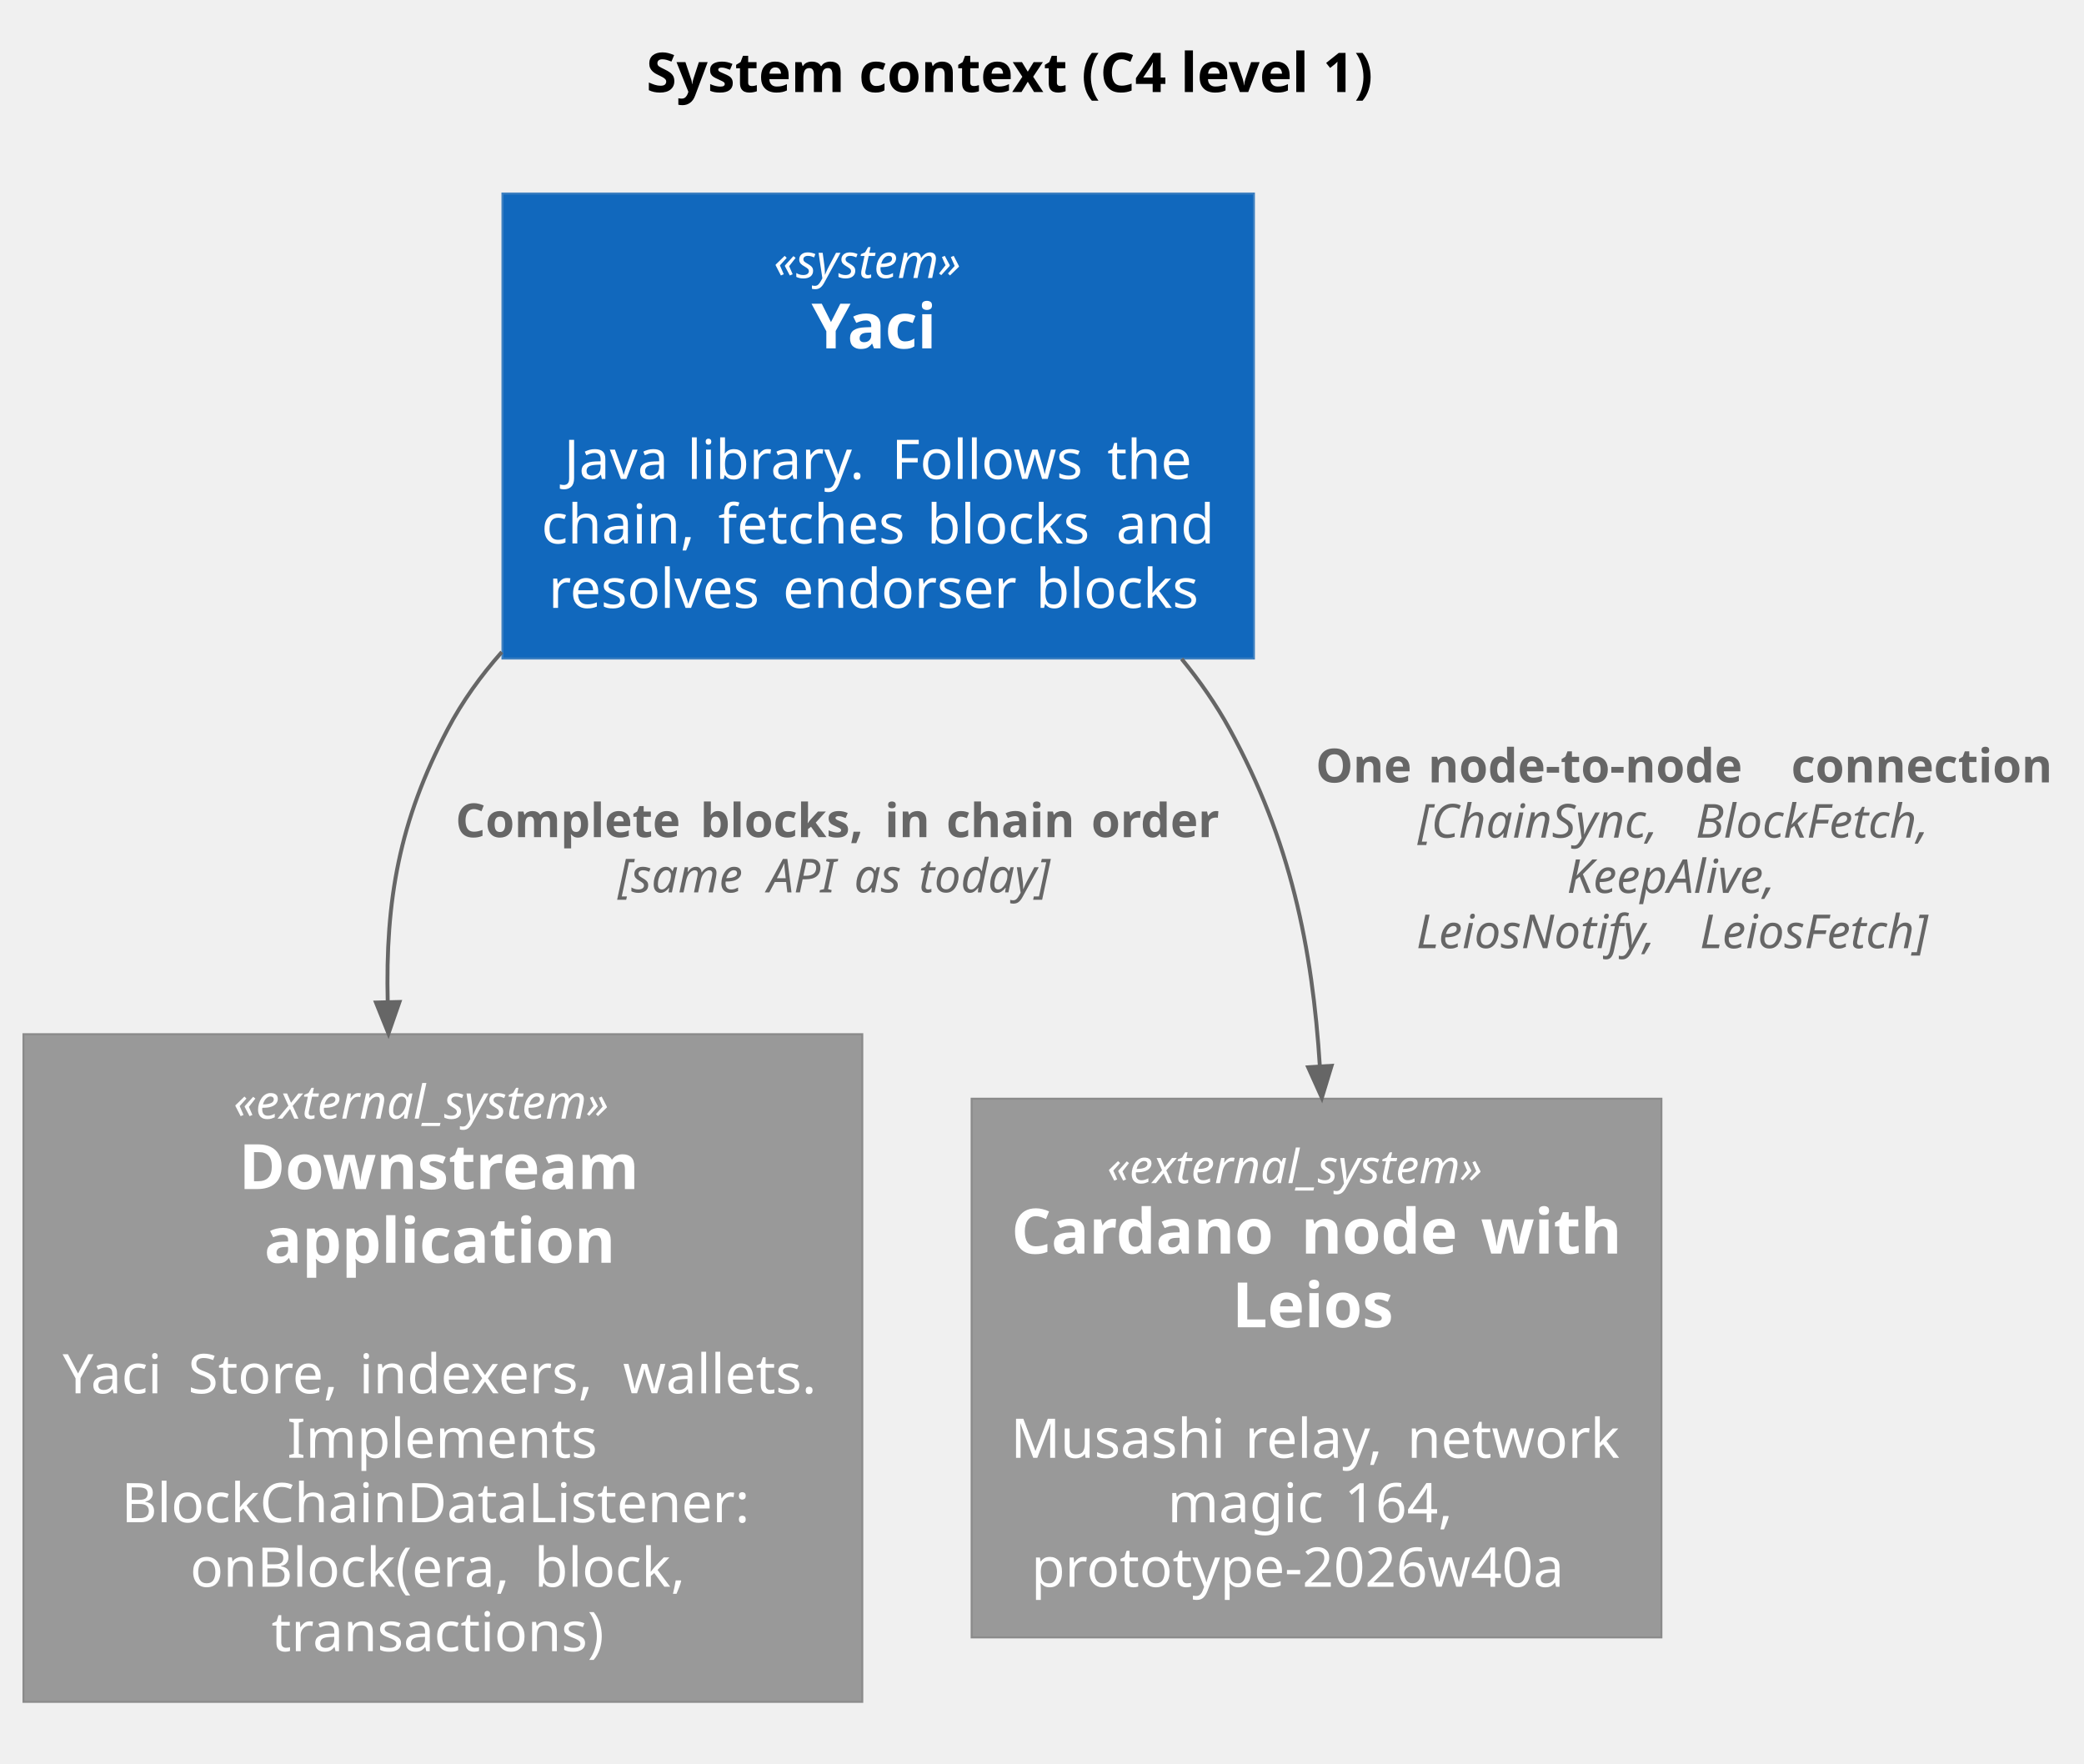
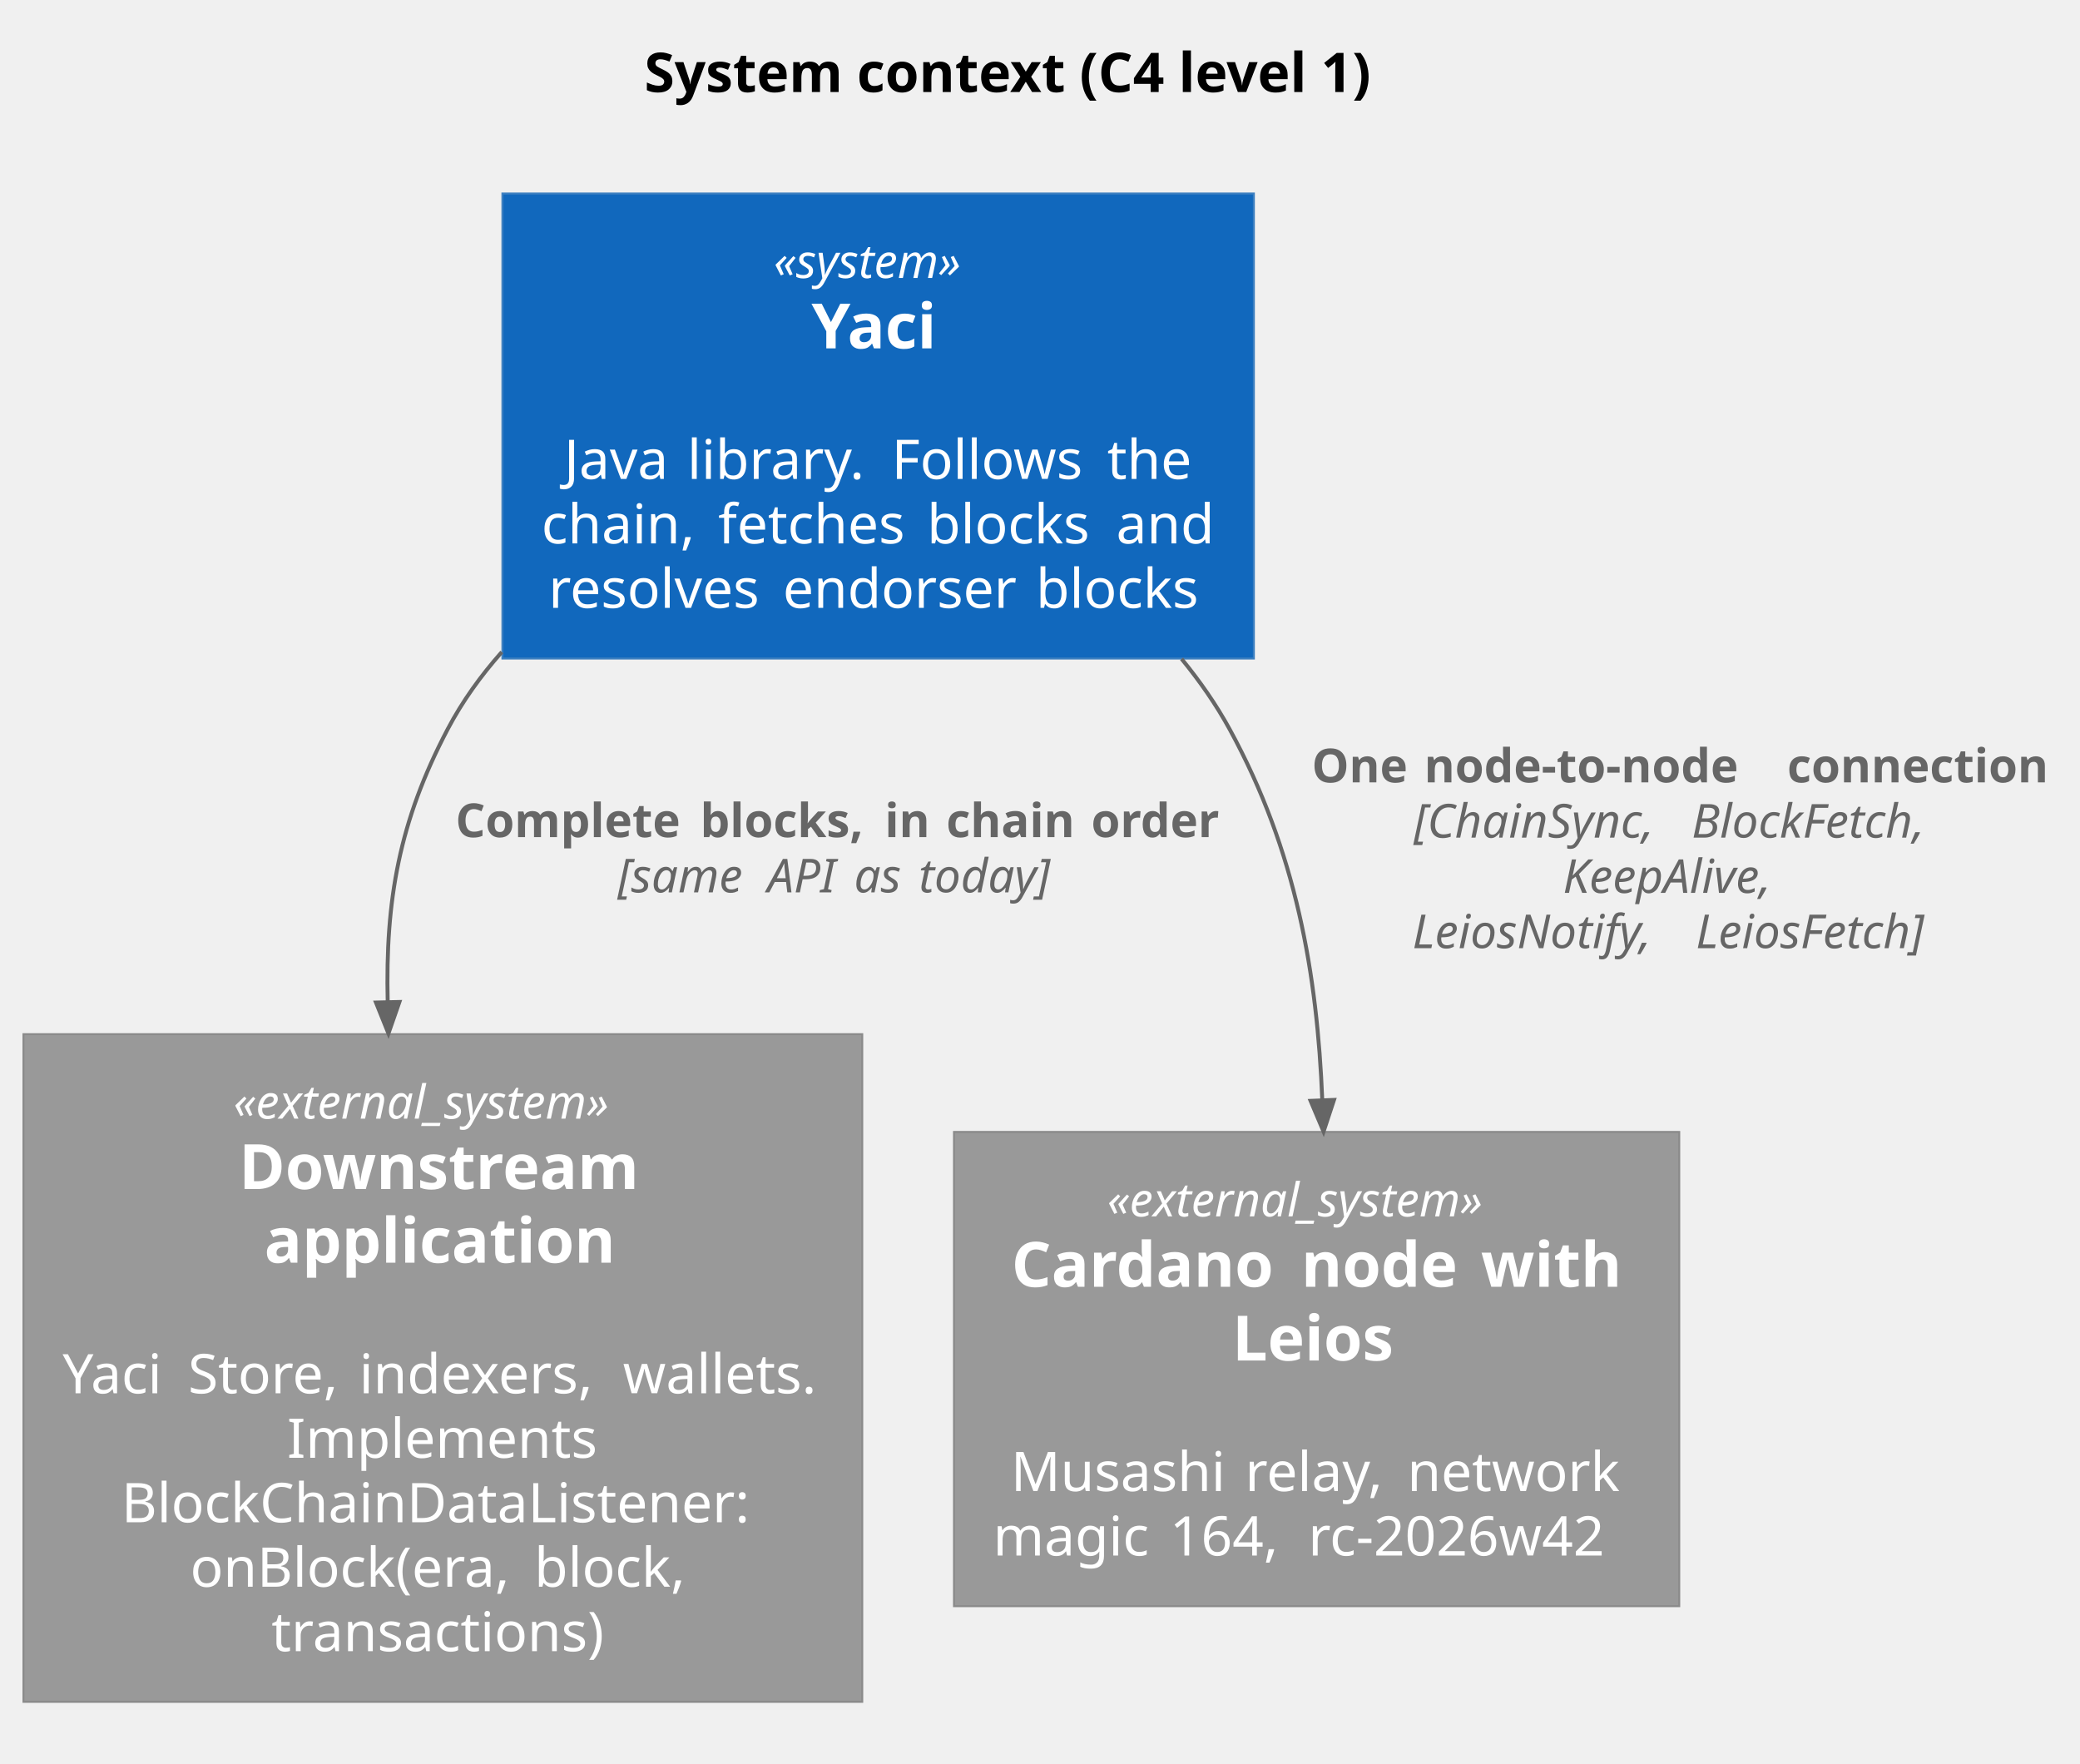
- <svg xmlns="http://www.w3.org/2000/svg" version="1.1" data-diagram-type="DESCRIPTION" style="width:533px;height:451px;background:#FFFFFF;" width="533px" height="451px" viewBox="0 0 533 451" zoomAndPan="magnify" preserveAspectRatio="none" contentStyleType="text/css">
+ <svg xmlns="http://www.w3.org/2000/svg" version="1.1" data-diagram-type="DESCRIPTION" style="width:532px;height:451px;background:#FFFFFF;" width="532px" height="451px" viewBox="0 0 532 451" zoomAndPan="magnify" preserveAspectRatio="none" contentStyleType="text/css">
  <defs />
  <g font-family="sans-serif" lengthAdjust="spacing">
    <g class="title" data-source-line="4">
-       <text x="165.309" y="23.535" fill="#000" font-size="14" textLength="196.034" font-weight="700">System context (C4 level 1)</text>
+       <text x="164.809" y="23.535" fill="#000" font-size="14" textLength="196.034" font-weight="700">System context (C4 level 1)</text>
    </g>
    <g class="entity" data-qualified-name="app" id="ent0001" data-source-line="212">
      <rect x="6" y="264.488" width="214.537" height="170.75" fill="#999" style="stroke:#8A8A8A;stroke-width:0.5;" />
      <text x="59.705" y="286.09" fill="#FFF" font-size="12" textLength="107.127" font-style="italic">«external_system»</text>
      <text x="61.108" y="304.09" fill="#FFF" font-size="16" textLength="104.32" font-weight="700">Downstream</text>
      <text x="67.593" y="322.934" fill="#FFF" font-size="16" textLength="91.352" font-weight="700">application</text>
      <text x="111.054" y="339.844" fill="#FFF" font-size="14"> </text>
      <text x="16" y="356.332" fill="#FFF" font-size="14" textLength="27.672">Yaci</text>
      <text x="43.672" y="356.332" fill="#FFF" font-size="14"> </text>
      <text x="48.102" y="356.332" fill="#FFF" font-size="14" textLength="39.334">Store,</text>
      <text x="87.436" y="356.332" fill="#FFF" font-size="14"> </text>
      <text x="91.865" y="356.332" fill="#FFF" font-size="14" textLength="63.027">indexers,</text>
      <text x="154.893" y="356.332" fill="#FFF" font-size="14"> </text>
      <text x="159.322" y="356.332" fill="#FFF" font-size="14" textLength="51.215">wallets.</text>
      <text x="73.422" y="372.82" fill="#FFF" font-size="14" textLength="79.693">Implements</text>
      <text x="31.063" y="389.309" fill="#FFF" font-size="14" textLength="164.411">BlockChainDataListener:</text>
      <text x="48.642" y="405.797" fill="#FFF" font-size="14" textLength="83.583">onBlock(era,</text>
      <text x="132.225" y="405.797" fill="#FFF" font-size="14"> </text>
      <text x="136.654" y="405.797" fill="#FFF" font-size="14" textLength="41.241">block,</text>
      <text x="69.426" y="422.285" fill="#FFF" font-size="14" textLength="87.685">transactions)</text>
    </g>
    <g class="entity" data-qualified-name="yaci" id="ent0002" data-source-line="197">
      <rect x="128.5" y="49.488" width="192.204" height="118.93" fill="#1168BD" style="stroke:#3C7FC0;stroke-width:0.5;" />
      <text x="197.875" y="71.09" fill="#FFF" font-size="12" textLength="53.455" font-style="italic">«system»</text>
      <text x="207.547" y="89.09" fill="#FFF" font-size="16" textLength="34.109" font-weight="700">Yaci</text>
      <text x="222.387" y="106" fill="#FFF" font-size="14"> </text>
      <text x="144.283" y="122.488" fill="#FFF" font-size="14" textLength="27.063">Java</text>
      <text x="171.347" y="122.488" fill="#FFF" font-size="14"> </text>
      <text x="175.776" y="122.488" fill="#FFF" font-size="14" textLength="47.838">library.</text>
      <text x="223.614" y="122.488" fill="#FFF" font-size="14"> </text>
      <text x="228.044" y="122.488" fill="#FFF" font-size="14" textLength="50.723">Follows</text>
      <text x="278.767" y="122.488" fill="#FFF" font-size="14"> </text>
      <text x="283.196" y="122.488" fill="#FFF" font-size="14" textLength="21.725">the</text>
      <text x="138.5" y="138.977" fill="#FFF" font-size="14" textLength="40.756">chain,</text>
      <text x="179.256" y="138.977" fill="#FFF" font-size="14"> </text>
      <text x="183.686" y="138.977" fill="#FFF" font-size="14" textLength="48.979">fetches</text>
      <text x="232.665" y="138.977" fill="#FFF" font-size="14"> </text>
      <text x="237.095" y="138.977" fill="#FFF" font-size="14" textLength="43.948">blocks</text>
      <text x="281.043" y="138.977" fill="#FFF" font-size="14"> </text>
      <text x="285.473" y="138.977" fill="#FFF" font-size="14" textLength="25.231">and</text>
      <text x="140.305" y="155.465" fill="#FFF" font-size="14" textLength="55.494">resolves</text>
      <text x="195.799" y="155.465" fill="#FFF" font-size="14"> </text>
      <text x="200.229" y="155.465" fill="#FFF" font-size="14" textLength="60.293">endorser</text>
      <text x="260.521" y="155.465" fill="#FFF" font-size="14"> </text>
      <text x="264.951" y="155.465" fill="#FFF" font-size="14" textLength="43.948">blocks</text>
    </g>
    <g class="entity" data-qualified-name="node" id="ent0003" data-source-line="212">
-       <rect x="248.5" y="280.988" width="176.42" height="137.773" fill="#999" style="stroke:#8A8A8A;stroke-width:0.5;" />
-       <text x="283.146" y="302.59" fill="#FFF" font-size="12" textLength="107.127" font-style="italic">«external_system»</text>
-       <text x="258.679" y="320.59" fill="#FFF" font-size="16" textLength="68.813" font-weight="700">Cardano</text>
-       <text x="327.491" y="320.59" fill="#FFF" font-size="16" font-weight="700"> </text>
-       <text x="332.765" y="320.59" fill="#FFF" font-size="16" textLength="40.703" font-weight="700">node</text>
-       <text x="373.468" y="320.59" fill="#FFF" font-size="16" font-weight="700"> </text>
-       <text x="378.741" y="320.59" fill="#FFF" font-size="16" textLength="36" font-weight="700">with</text>
-       <text x="315.136" y="339.434" fill="#FFF" font-size="16" textLength="43.148" font-weight="700">Leios</text>
-       <text x="334.495" y="356.344" fill="#FFF" font-size="14"> </text>
-       <text x="258.5" y="372.832" fill="#FFF" font-size="14" textLength="55.487">Musashi</text>
-       <text x="313.987" y="372.832" fill="#FFF" font-size="14"> </text>
-       <text x="318.417" y="372.832" fill="#FFF" font-size="14" textLength="37.051">relay,</text>
-       <text x="355.468" y="372.832" fill="#FFF" font-size="14"> </text>
-       <text x="359.897" y="372.832" fill="#FFF" font-size="14" textLength="55.022">network</text>
-       <text x="298.627" y="389.32" fill="#FFF" font-size="14" textLength="40.749">magic</text>
-       <text x="339.376" y="389.32" fill="#FFF" font-size="14"> </text>
-       <text x="343.806" y="389.32" fill="#FFF" font-size="14" textLength="30.987">164,</text>
-       <text x="263.774" y="405.809" fill="#FFF" font-size="14" textLength="145.872">prototype-2026w40a</text>
+       <rect x="244" y="289.488" width="185.498" height="121.285" fill="#999" style="stroke:#8A8A8A;stroke-width:0.5;" />
+       <text x="283.186" y="311.09" fill="#FFF" font-size="12" textLength="107.127" font-style="italic">«external_system»</text>
+       <text x="258.718" y="329.09" fill="#FFF" font-size="16" textLength="68.813" font-weight="700">Cardano</text>
+       <text x="327.53" y="329.09" fill="#FFF" font-size="16" font-weight="700"> </text>
+       <text x="332.804" y="329.09" fill="#FFF" font-size="16" textLength="40.703" font-weight="700">node</text>
+       <text x="373.507" y="329.09" fill="#FFF" font-size="16" font-weight="700"> </text>
+       <text x="378.78" y="329.09" fill="#FFF" font-size="16" textLength="36" font-weight="700">with</text>
+       <text x="315.175" y="347.934" fill="#FFF" font-size="16" textLength="43.148" font-weight="700">Leios</text>
+       <text x="334.534" y="364.844" fill="#FFF" font-size="14"> </text>
+       <text x="258.539" y="381.332" fill="#FFF" font-size="14" textLength="55.487">Musashi</text>
+       <text x="314.026" y="381.332" fill="#FFF" font-size="14"> </text>
+       <text x="318.456" y="381.332" fill="#FFF" font-size="14" textLength="37.051">relay,</text>
+       <text x="355.507" y="381.332" fill="#FFF" font-size="14"> </text>
+       <text x="359.937" y="381.332" fill="#FFF" font-size="14" textLength="55.022">network</text>
+       <text x="254" y="397.82" fill="#FFF" font-size="14" textLength="40.749">magic</text>
+       <text x="294.749" y="397.82" fill="#FFF" font-size="14"> </text>
+       <text x="299.179" y="397.82" fill="#FFF" font-size="14" textLength="30.987">164,</text>
+       <text x="330.166" y="397.82" fill="#FFF" font-size="14"> </text>
+       <text x="334.596" y="397.82" fill="#FFF" font-size="14" textLength="84.902">rc-2026w42</text>
    </g>
    <g class="link" data-entity-1="ent0002" data-entity-2="ent0001" id="lnk4" data-link-type="dependency">
      <polygon points="99.352,264.317,102.161,256.248,96.162,256.391,99.352,264.317" fill="#666" style="stroke:#666;stroke-width:1;stroke-linejoin:miter;stroke-miterlimit:10;" />
      <path d="M128.352,166.746 C122.968,172.811 118.239,179.387 114.5,186.488 C102.145,209.954 98.538,230.099 99.161,256.319" style="stroke:#666;stroke-width:1;" fill="none" />
      <text x="116.5" y="214.09" fill="#666" font-size="12" textLength="58.629" font-weight="700">Complete</text>
      <text x="175.129" y="214.09" fill="#666" font-size="12" font-weight="700"> </text>
      <text x="179.084" y="214.09" fill="#666" font-size="12" textLength="43.248" font-weight="700">blocks,</text>
      <text x="222.332" y="214.09" fill="#666" font-size="12" font-weight="700"> </text>
      <text x="226.287" y="214.09" fill="#666" font-size="12" textLength="11.783" font-weight="700">in</text>
      <text x="238.07" y="214.09" fill="#666" font-size="12" font-weight="700"> </text>
      <text x="242.025" y="214.09" fill="#666" font-size="12" textLength="33.105" font-weight="700">chain</text>
      <text x="275.131" y="214.09" fill="#666" font-size="12" font-weight="700"> </text>
      <text x="279.086" y="214.09" fill="#666" font-size="12" textLength="33.557" font-weight="700">order</text>
      <text x="157.946" y="228.223" fill="#666" font-size="12" textLength="34.535" font-style="italic">[same</text>
      <text x="192.481" y="228.223" fill="#666" font-size="12" font-style="italic"> </text>
      <text x="196.278" y="228.223" fill="#666" font-size="12" textLength="18.369" font-style="italic">API</text>
      <text x="214.647" y="228.223" fill="#666" font-size="12" font-style="italic"> </text>
      <text x="218.444" y="228.223" fill="#666" font-size="12" textLength="12.744" font-style="italic">as</text>
      <text x="231.188" y="228.223" fill="#666" font-size="12" font-style="italic"> </text>
      <text x="234.985" y="228.223" fill="#666" font-size="12" textLength="36.211" font-style="italic">today]</text>
    </g>
    <g class="link" data-entity-1="ent0002" data-entity-2="ent0003" id="lnk5" data-link-type="dependency">
-       <polygon points="338.076,280.745,340.562,272.57,334.574,272.952,338.076,280.745" fill="#666" style="stroke:#666;stroke-width:1;stroke-linejoin:miter;stroke-miterlimit:10;" />
-       <path d="M302.214,168.51 C306.872,174.186 311.056,180.191 314.5,186.488 C330.072,214.963 335.63,242.318 337.568,272.761" style="stroke:#666;stroke-width:1;" fill="none" />
-       <text x="336.5" y="200.09" fill="#666" font-size="12" textLength="24.791" font-weight="700">One</text>
-       <text x="361.291" y="200.09" fill="#666" font-size="12" font-weight="700"> </text>
-       <text x="365.246" y="200.09" fill="#666" font-size="12" textLength="88.91" font-weight="700">node-to-node</text>
-       <text x="454.156" y="200.09" fill="#666" font-size="12" font-weight="700"> </text>
-       <text x="458.111" y="200.09" fill="#666" font-size="12" textLength="67.541" font-weight="700">connection</text>
-       <text x="362.568" y="214.223" fill="#666" font-size="12" textLength="67.318" font-style="italic">[ChainSync,</text>
-       <text x="429.887" y="214.223" fill="#666" font-size="12" font-style="italic"> </text>
-       <text x="433.684" y="214.223" fill="#666" font-size="12" textLength="65.9" font-style="italic">BlockFetch,</text>
-       <text x="400.742" y="228.355" fill="#666" font-size="12" textLength="60.668" font-style="italic">KeepAlive,</text>
-       <text x="362.249" y="242.488" fill="#666" font-size="12" textLength="68.713" font-style="italic">LeiosNotify,</text>
-       <text x="430.962" y="242.488" fill="#666" font-size="12" font-style="italic"> </text>
-       <text x="434.759" y="242.488" fill="#666" font-size="12" textLength="65.145" font-style="italic">LeiosFetch]</text>
+       <polygon points="338.527,289.41,341.2,281.295,335.205,281.538,338.527,289.41" fill="#666" style="stroke:#666;stroke-width:1;stroke-linejoin:miter;stroke-miterlimit:10;" />
+       <path d="M302.214,168.51 C306.872,174.186 311.056,180.191 314.5,186.488 C331.575,217.711 336.896,249.192 338.203,281.416" style="stroke:#666;stroke-width:1;" fill="none" />
+       <text x="335.5" y="200.09" fill="#666" font-size="12" textLength="24.791" font-weight="700">One</text>
+       <text x="360.291" y="200.09" fill="#666" font-size="12" font-weight="700"> </text>
+       <text x="364.246" y="200.09" fill="#666" font-size="12" textLength="88.91" font-weight="700">node-to-node</text>
+       <text x="453.156" y="200.09" fill="#666" font-size="12" font-weight="700"> </text>
+       <text x="457.111" y="200.09" fill="#666" font-size="12" textLength="67.541" font-weight="700">connection</text>
+       <text x="361.568" y="214.223" fill="#666" font-size="12" textLength="67.318" font-style="italic">[ChainSync,</text>
+       <text x="428.887" y="214.223" fill="#666" font-size="12" font-style="italic"> </text>
+       <text x="432.684" y="214.223" fill="#666" font-size="12" textLength="65.9" font-style="italic">BlockFetch,</text>
+       <text x="399.742" y="228.355" fill="#666" font-size="12" textLength="60.668" font-style="italic">KeepAlive,</text>
+       <text x="361.249" y="242.488" fill="#666" font-size="12" textLength="68.713" font-style="italic">LeiosNotify,</text>
+       <text x="429.962" y="242.488" fill="#666" font-size="12" font-style="italic"> </text>
+       <text x="433.759" y="242.488" fill="#666" font-size="12" textLength="65.145" font-style="italic">LeiosFetch]</text>
    </g>
  </g>
</svg>
